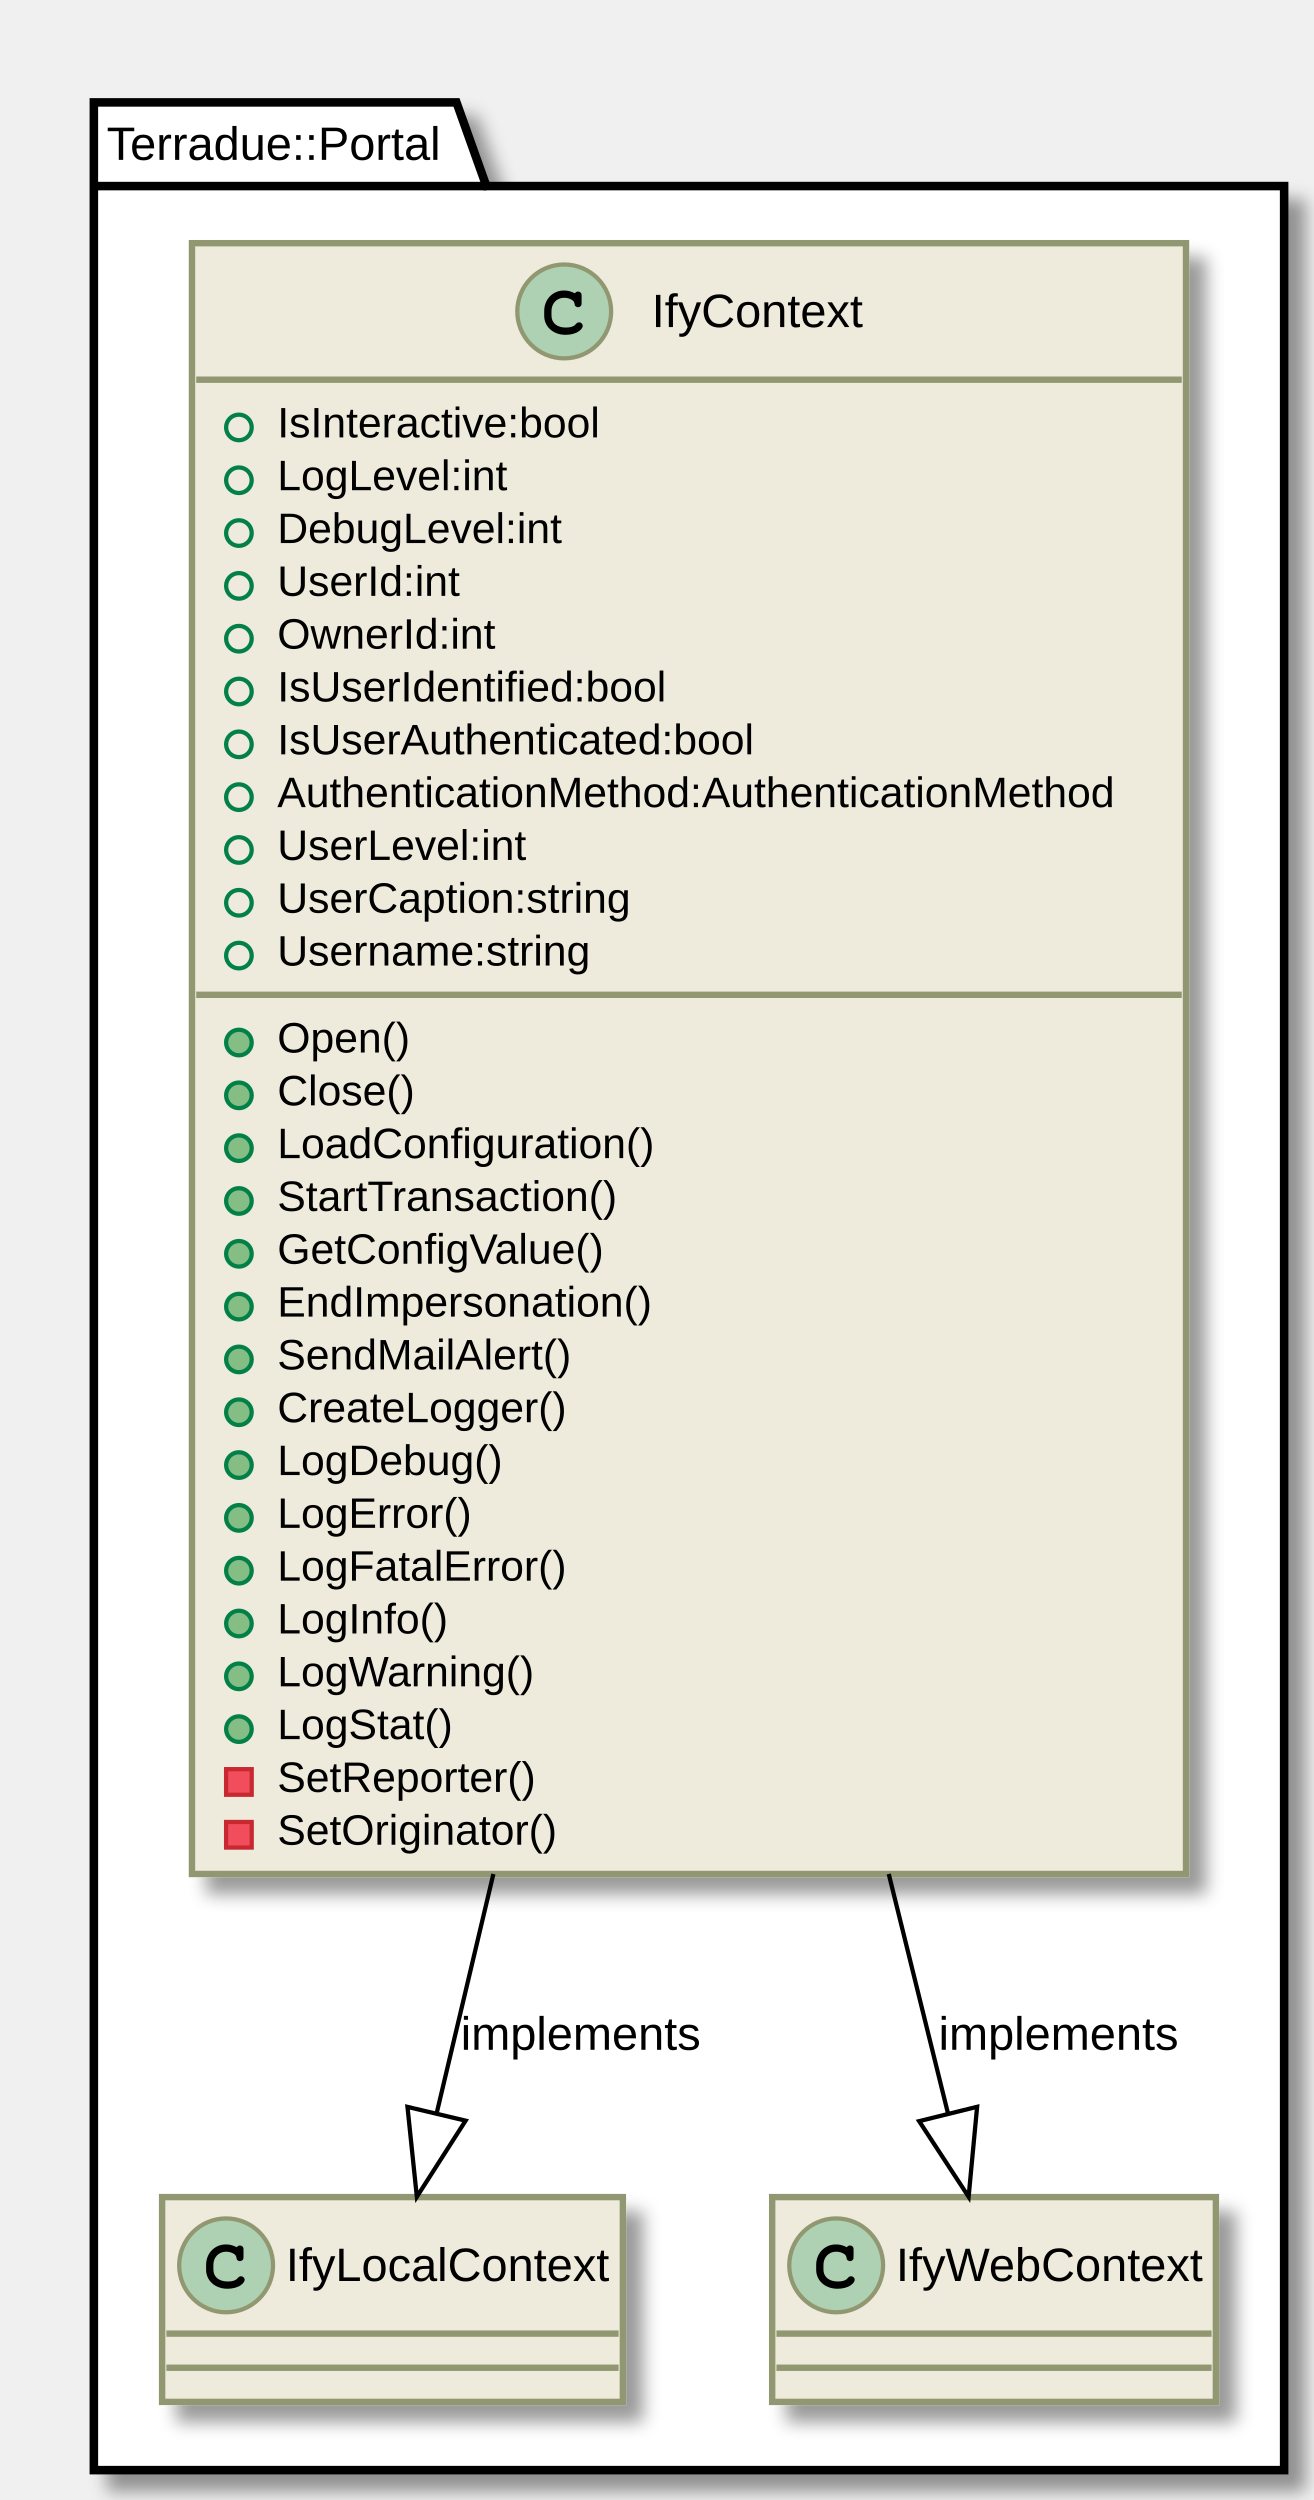
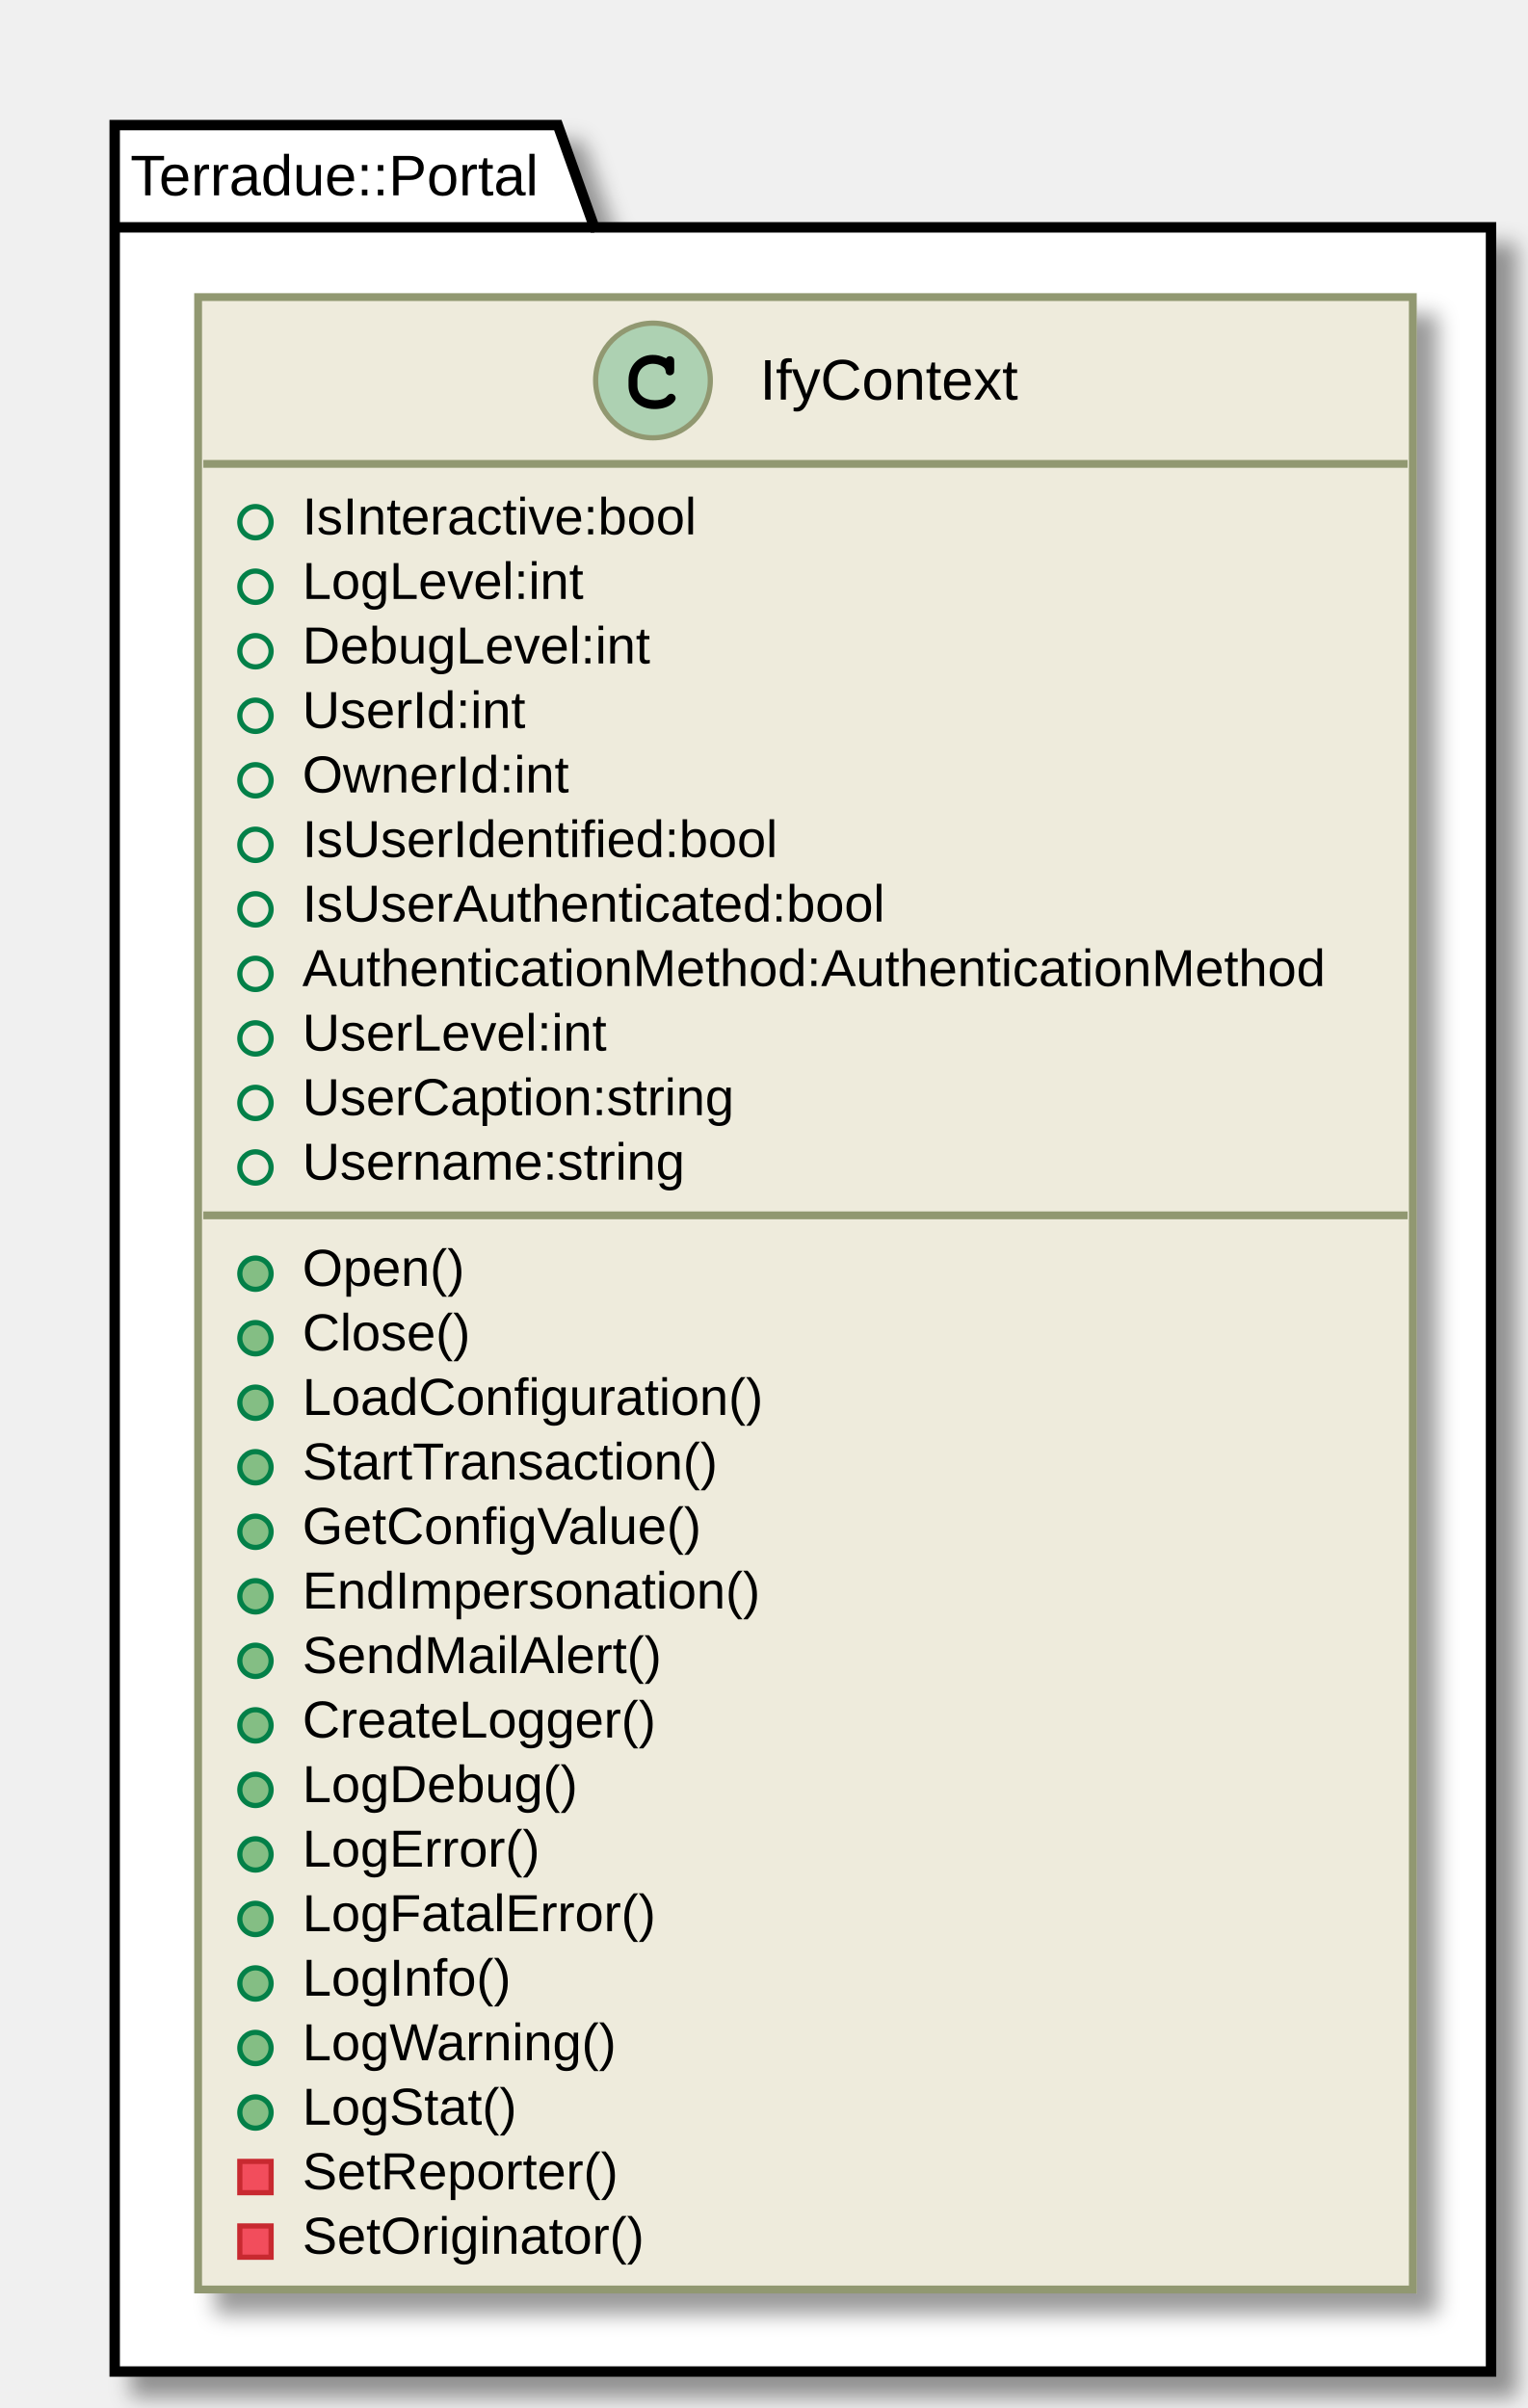
- <svg xmlns="http://www.w3.org/2000/svg" xmlns:xlink="http://www.w3.org/1999/xlink" height="586pt" style="width:308px;height:586px;" version="1.1" viewBox="0 0 308 586" width="308pt">
+ <svg xmlns="http://www.w3.org/2000/svg" xmlns:xlink="http://www.w3.org/1999/xlink" height="462pt" style="width:293px;height:462px;" version="1.1" viewBox="0 0 293 462" width="293pt">
  <defs>
    <filter height="300%" id="f1" width="300%" x="-1" y="-1">
      <feGaussianBlur result="blurOut" stdDeviation="2.0" />
      <feColorMatrix in="blurOut" result="blurOut2" type="matrix" values="0 0 0 0 0 0 0 0 0 0 0 0 0 0 0 0 0 0 .4 0" />
      <feOffset dx="4.0" dy="4.0" in="blurOut2" result="blurOut3" />
      <feBlend in="SourceGraphic" in2="blurOut3" mode="normal" />
    </filter>
  </defs>
  <g>
-     <polygon fill="#FFFFFF" filter="url(#f1)" points="22,24,107,24,114,43.618,301,43.618,301,579,22,579,22,24" style="stroke: #000000; stroke-width: 2.0;" />
+     <polygon fill="#FFFFFF" filter="url(#f1)" points="22,24,107,24,114,43.618,286,43.618,286,455,22,455,22,24" style="stroke: #000000; stroke-width: 2.0;" />
    <line style="stroke: #000000; stroke-width: 2.0;" x1="22" x2="114" y1="43.618" y2="43.618" />
    <text fill="#000000" font-family="Arial" font-size="11" lengthAdjust="spacingAndGlyphs" textLength="79" x="25" y="37.483">Terradue::Portal</text>
    <a target="_top" xlink:href="../information/classes/class_terradue_1_1_portal_1_1_ify_context.html" xlink:title="../information/classes/class_terradue_1_1_portal_1_1_ify_context.html">
-       <rect fill="#EEEBDC" filter="url(#f1)" height="382.26" style="stroke: #919871; stroke-width: 1.5;" width="233" x="45" y="57" />
-       <ellipse cx="132.25" cy="73" fill="#ADD1B2" rx="11" ry="11" style="stroke: #919871; stroke-width: 1.0;" />
-       <path d="M134.594,68.672 C133.656,68.234 133.062,68.094 132.188,68.094 C129.562,68.094 127.562,70.172 127.562,72.891 L127.562,74.016 C127.562,76.594 129.672,78.484 132.562,78.484 C133.781,78.484 134.938,78.188 135.688,77.641 C136.266,77.234 136.594,76.781 136.594,76.391 C136.594,75.938 136.203,75.547 135.734,75.547 C135.516,75.547 135.312,75.625 135.125,75.812 C134.672,76.297 134.672,76.297 134.484,76.391 C134.062,76.656 133.375,76.781 132.609,76.781 C130.562,76.781 129.266,75.688 129.266,73.984 L129.266,72.891 C129.266,71.109 130.516,69.797 132.25,69.797 C132.828,69.797 133.438,69.953 133.906,70.203 C134.391,70.484 134.562,70.703 134.656,71.109 C134.719,71.516 134.75,71.641 134.891,71.766 C135.031,71.906 135.266,72.016 135.484,72.016 C135.75,72.016 136.016,71.875 136.188,71.656 C136.297,71.5 136.328,71.312 136.328,70.891 L136.328,69.469 C136.328,69.031 136.312,68.906 136.219,68.75 C136.062,68.484 135.781,68.344 135.484,68.344 C135.188,68.344 134.984,68.438 134.766,68.75 L134.594,68.672 Z " />
-       <text fill="#000000" font-family="Arial" font-size="11" lengthAdjust="spacingAndGlyphs" textLength="50" x="152.75" y="76.674">IfyContext</text>
-       <line style="stroke: #919871; stroke-width: 1.5;" x1="46" x2="277" y1="89" y2="89" />
-       <ellipse cx="56" cy="100.19" fill="none" rx="3" ry="3" style="stroke: #038048; stroke-width: 1.0;" />
-       <text fill="#000000" font-family="Arial" font-size="10" lengthAdjust="spacingAndGlyphs" textLength="79" x="65" y="102.53">IsInteractive:bool</text>
-       <ellipse cx="56" cy="112.57" fill="none" rx="3" ry="3" style="stroke: #038048; stroke-width: 1.0;" />
-       <text fill="#000000" font-family="Arial" font-size="10" lengthAdjust="spacingAndGlyphs" textLength="57" x="65" y="114.91">LogLevel:int</text>
-       <ellipse cx="56" cy="124.95" fill="none" rx="3" ry="3" style="stroke: #038048; stroke-width: 1.0;" />
-       <text fill="#000000" font-family="Arial" font-size="10" lengthAdjust="spacingAndGlyphs" textLength="70" x="65" y="127.29">DebugLevel:int</text>
-       <ellipse cx="56" cy="137.33" fill="none" rx="3" ry="3" style="stroke: #038048; stroke-width: 1.0;" />
-       <text fill="#000000" font-family="Arial" font-size="10" lengthAdjust="spacingAndGlyphs" textLength="44" x="65" y="139.67">UserId:int</text>
-       <ellipse cx="56" cy="149.71" fill="none" rx="3" ry="3" style="stroke: #038048; stroke-width: 1.0;" />
-       <text fill="#000000" font-family="Arial" font-size="10" lengthAdjust="spacingAndGlyphs" textLength="53" x="65" y="152.05">OwnerId:int</text>
-       <ellipse cx="56" cy="162.09" fill="none" rx="3" ry="3" style="stroke: #038048; stroke-width: 1.0;" />
-       <text fill="#000000" font-family="Arial" font-size="10" lengthAdjust="spacingAndGlyphs" textLength="95" x="65" y="164.43">IsUserIdentified:bool</text>
-       <ellipse cx="56" cy="174.47" fill="none" rx="3" ry="3" style="stroke: #038048; stroke-width: 1.0;" />
-       <text fill="#000000" font-family="Arial" font-size="10" lengthAdjust="spacingAndGlyphs" textLength="117" x="65" y="176.81">IsUserAuthenticated:bool</text>
-       <ellipse cx="56" cy="186.85" fill="none" rx="3" ry="3" style="stroke: #038048; stroke-width: 1.0;" />
-       <text fill="#000000" font-family="Arial" font-size="10" lengthAdjust="spacingAndGlyphs" textLength="207" x="65" y="189.19">AuthenticationMethod:AuthenticationMethod</text>
-       <ellipse cx="56" cy="199.23" fill="none" rx="3" ry="3" style="stroke: #038048; stroke-width: 1.0;" />
-       <text fill="#000000" font-family="Arial" font-size="10" lengthAdjust="spacingAndGlyphs" textLength="60" x="65" y="201.57">UserLevel:int</text>
-       <ellipse cx="56" cy="211.61" fill="none" rx="3" ry="3" style="stroke: #038048; stroke-width: 1.0;" />
-       <text fill="#000000" font-family="Arial" font-size="10" lengthAdjust="spacingAndGlyphs" textLength="85" x="65" y="213.95">UserCaption:string</text>
-       <ellipse cx="56" cy="223.99" fill="none" rx="3" ry="3" style="stroke: #038048; stroke-width: 1.0;" />
-       <text fill="#000000" font-family="Arial" font-size="10" lengthAdjust="spacingAndGlyphs" textLength="75" x="65" y="226.33">Username:string</text>
-       <line style="stroke: #919871; stroke-width: 1.5;" x1="46" x2="277" y1="233.18" y2="233.18" />
-       <ellipse cx="56" cy="244.37" fill="#84BE84" rx="3" ry="3" style="stroke: #038048; stroke-width: 1.0;" />
-       <text fill="#000000" font-family="Arial" font-size="10" lengthAdjust="spacingAndGlyphs" textLength="32" x="65" y="246.71">Open()</text>
-       <ellipse cx="56" cy="256.75" fill="#84BE84" rx="3" ry="3" style="stroke: #038048; stroke-width: 1.0;" />
-       <text fill="#000000" font-family="Arial" font-size="10" lengthAdjust="spacingAndGlyphs" textLength="32" x="65" y="259.09">Close()</text>
-       <ellipse cx="56" cy="269.13" fill="#84BE84" rx="3" ry="3" style="stroke: #038048; stroke-width: 1.0;" />
-       <text fill="#000000" font-family="Arial" font-size="10" lengthAdjust="spacingAndGlyphs" textLength="92" x="65" y="271.47">LoadConfiguration()</text>
-       <ellipse cx="56" cy="281.51" fill="#84BE84" rx="3" ry="3" style="stroke: #038048; stroke-width: 1.0;" />
-       <text fill="#000000" font-family="Arial" font-size="10" lengthAdjust="spacingAndGlyphs" textLength="82" x="65" y="283.85">StartTransaction()</text>
-       <ellipse cx="56" cy="293.89" fill="#84BE84" rx="3" ry="3" style="stroke: #038048; stroke-width: 1.0;" />
-       <text fill="#000000" font-family="Arial" font-size="10" lengthAdjust="spacingAndGlyphs" textLength="80" x="65" y="296.23">GetConfigValue()</text>
-       <ellipse cx="56" cy="306.27" fill="#84BE84" rx="3" ry="3" style="stroke: #038048; stroke-width: 1.0;" />
-       <text fill="#000000" font-family="Arial" font-size="10" lengthAdjust="spacingAndGlyphs" textLength="91" x="65" y="308.61">EndImpersonation()</text>
-       <ellipse cx="56" cy="318.65" fill="#84BE84" rx="3" ry="3" style="stroke: #038048; stroke-width: 1.0;" />
-       <text fill="#000000" font-family="Arial" font-size="10" lengthAdjust="spacingAndGlyphs" textLength="70" x="65" y="320.99">SendMailAlert()</text>
-       <ellipse cx="56" cy="331.03" fill="#84BE84" rx="3" ry="3" style="stroke: #038048; stroke-width: 1.0;" />
-       <text fill="#000000" font-family="Arial" font-size="10" lengthAdjust="spacingAndGlyphs" textLength="70" x="65" y="333.37">CreateLogger()</text>
-       <ellipse cx="56" cy="343.41" fill="#84BE84" rx="3" ry="3" style="stroke: #038048; stroke-width: 1.0;" />
-       <text fill="#000000" font-family="Arial" font-size="10" lengthAdjust="spacingAndGlyphs" textLength="55" x="65" y="345.75">LogDebug()</text>
-       <ellipse cx="56" cy="355.79" fill="#84BE84" rx="3" ry="3" style="stroke: #038048; stroke-width: 1.0;" />
-       <text fill="#000000" font-family="Arial" font-size="10" lengthAdjust="spacingAndGlyphs" textLength="46" x="65" y="358.13">LogError()</text>
-       <ellipse cx="56" cy="368.17" fill="#84BE84" rx="3" ry="3" style="stroke: #038048; stroke-width: 1.0;" />
-       <text fill="#000000" font-family="Arial" font-size="10" lengthAdjust="spacingAndGlyphs" textLength="69" x="65" y="370.51">LogFatalError()</text>
-       <ellipse cx="56" cy="380.55" fill="#84BE84" rx="3" ry="3" style="stroke: #038048; stroke-width: 1.0;" />
-       <text fill="#000000" font-family="Arial" font-size="10" lengthAdjust="spacingAndGlyphs" textLength="42" x="65" y="382.89">LogInfo()</text>
-       <ellipse cx="56" cy="392.93" fill="#84BE84" rx="3" ry="3" style="stroke: #038048; stroke-width: 1.0;" />
-       <text fill="#000000" font-family="Arial" font-size="10" lengthAdjust="spacingAndGlyphs" textLength="62" x="65" y="395.27">LogWarning()</text>
-       <ellipse cx="56" cy="405.31" fill="#84BE84" rx="3" ry="3" style="stroke: #038048; stroke-width: 1.0;" />
-       <text fill="#000000" font-family="Arial" font-size="10" lengthAdjust="spacingAndGlyphs" textLength="43" x="65" y="407.65">LogStat()</text>
-       <rect fill="#F24D5C" height="6" style="stroke: #C82930; stroke-width: 1.0;" width="6" x="53" y="414.69" />
-       <text fill="#000000" font-family="Arial" font-size="10" lengthAdjust="spacingAndGlyphs" textLength="62" x="65" y="420.03">SetReporter()</text>
-       <rect fill="#F24D5C" height="6" style="stroke: #C82930; stroke-width: 1.0;" width="6" x="53" y="427.07" />
-       <text fill="#000000" font-family="Arial" font-size="10" lengthAdjust="spacingAndGlyphs" textLength="67" x="65" y="432.41">SetOriginator()</text>
+       <rect fill="#EEEBDC" filter="url(#f1)" height="382.26" style="stroke: #919871; stroke-width: 1.5;" width="233" x="38" y="57" />
+       <ellipse cx="125.25" cy="73" fill="#ADD1B2" rx="11" ry="11" style="stroke: #919871; stroke-width: 1.0;" />
+       <path d="M127.594,68.672 C126.656,68.234 126.062,68.094 125.188,68.094 C122.562,68.094 120.562,70.172 120.562,72.891 L120.562,74.016 C120.562,76.594 122.672,78.484 125.562,78.484 C126.781,78.484 127.938,78.188 128.688,77.641 C129.266,77.234 129.594,76.781 129.594,76.391 C129.594,75.938 129.203,75.547 128.734,75.547 C128.516,75.547 128.312,75.625 128.125,75.812 C127.672,76.297 127.672,76.297 127.484,76.391 C127.062,76.656 126.375,76.781 125.609,76.781 C123.562,76.781 122.266,75.688 122.266,73.984 L122.266,72.891 C122.266,71.109 123.516,69.797 125.25,69.797 C125.828,69.797 126.438,69.953 126.906,70.203 C127.391,70.484 127.562,70.703 127.656,71.109 C127.719,71.516 127.75,71.641 127.891,71.766 C128.031,71.906 128.266,72.016 128.484,72.016 C128.75,72.016 129.016,71.875 129.188,71.656 C129.297,71.5 129.328,71.312 129.328,70.891 L129.328,69.469 C129.328,69.031 129.312,68.906 129.219,68.75 C129.062,68.484 128.781,68.344 128.484,68.344 C128.188,68.344 127.984,68.438 127.766,68.75 L127.594,68.672 Z " />
+       <text fill="#000000" font-family="Arial" font-size="11" lengthAdjust="spacingAndGlyphs" textLength="50" x="145.75" y="76.674">IfyContext</text>
+       <line style="stroke: #919871; stroke-width: 1.5;" x1="39" x2="270" y1="89" y2="89" />
+       <ellipse cx="49" cy="100.19" fill="none" rx="3" ry="3" style="stroke: #038048; stroke-width: 1.0;" />
+       <text fill="#000000" font-family="Arial" font-size="10" lengthAdjust="spacingAndGlyphs" textLength="79" x="58" y="102.53">IsInteractive:bool</text>
+       <ellipse cx="49" cy="112.57" fill="none" rx="3" ry="3" style="stroke: #038048; stroke-width: 1.0;" />
+       <text fill="#000000" font-family="Arial" font-size="10" lengthAdjust="spacingAndGlyphs" textLength="57" x="58" y="114.91">LogLevel:int</text>
+       <ellipse cx="49" cy="124.95" fill="none" rx="3" ry="3" style="stroke: #038048; stroke-width: 1.0;" />
+       <text fill="#000000" font-family="Arial" font-size="10" lengthAdjust="spacingAndGlyphs" textLength="70" x="58" y="127.29">DebugLevel:int</text>
+       <ellipse cx="49" cy="137.33" fill="none" rx="3" ry="3" style="stroke: #038048; stroke-width: 1.0;" />
+       <text fill="#000000" font-family="Arial" font-size="10" lengthAdjust="spacingAndGlyphs" textLength="44" x="58" y="139.67">UserId:int</text>
+       <ellipse cx="49" cy="149.71" fill="none" rx="3" ry="3" style="stroke: #038048; stroke-width: 1.0;" />
+       <text fill="#000000" font-family="Arial" font-size="10" lengthAdjust="spacingAndGlyphs" textLength="53" x="58" y="152.05">OwnerId:int</text>
+       <ellipse cx="49" cy="162.09" fill="none" rx="3" ry="3" style="stroke: #038048; stroke-width: 1.0;" />
+       <text fill="#000000" font-family="Arial" font-size="10" lengthAdjust="spacingAndGlyphs" textLength="95" x="58" y="164.43">IsUserIdentified:bool</text>
+       <ellipse cx="49" cy="174.47" fill="none" rx="3" ry="3" style="stroke: #038048; stroke-width: 1.0;" />
+       <text fill="#000000" font-family="Arial" font-size="10" lengthAdjust="spacingAndGlyphs" textLength="117" x="58" y="176.81">IsUserAuthenticated:bool</text>
+       <ellipse cx="49" cy="186.85" fill="none" rx="3" ry="3" style="stroke: #038048; stroke-width: 1.0;" />
+       <text fill="#000000" font-family="Arial" font-size="10" lengthAdjust="spacingAndGlyphs" textLength="207" x="58" y="189.19">AuthenticationMethod:AuthenticationMethod</text>
+       <ellipse cx="49" cy="199.23" fill="none" rx="3" ry="3" style="stroke: #038048; stroke-width: 1.0;" />
+       <text fill="#000000" font-family="Arial" font-size="10" lengthAdjust="spacingAndGlyphs" textLength="60" x="58" y="201.57">UserLevel:int</text>
+       <ellipse cx="49" cy="211.61" fill="none" rx="3" ry="3" style="stroke: #038048; stroke-width: 1.0;" />
+       <text fill="#000000" font-family="Arial" font-size="10" lengthAdjust="spacingAndGlyphs" textLength="85" x="58" y="213.95">UserCaption:string</text>
+       <ellipse cx="49" cy="223.99" fill="none" rx="3" ry="3" style="stroke: #038048; stroke-width: 1.0;" />
+       <text fill="#000000" font-family="Arial" font-size="10" lengthAdjust="spacingAndGlyphs" textLength="75" x="58" y="226.33">Username:string</text>
+       <line style="stroke: #919871; stroke-width: 1.5;" x1="39" x2="270" y1="233.18" y2="233.18" />
+       <ellipse cx="49" cy="244.37" fill="#84BE84" rx="3" ry="3" style="stroke: #038048; stroke-width: 1.0;" />
+       <text fill="#000000" font-family="Arial" font-size="10" lengthAdjust="spacingAndGlyphs" textLength="32" x="58" y="246.71">Open()</text>
+       <ellipse cx="49" cy="256.75" fill="#84BE84" rx="3" ry="3" style="stroke: #038048; stroke-width: 1.0;" />
+       <text fill="#000000" font-family="Arial" font-size="10" lengthAdjust="spacingAndGlyphs" textLength="32" x="58" y="259.09">Close()</text>
+       <ellipse cx="49" cy="269.13" fill="#84BE84" rx="3" ry="3" style="stroke: #038048; stroke-width: 1.0;" />
+       <text fill="#000000" font-family="Arial" font-size="10" lengthAdjust="spacingAndGlyphs" textLength="92" x="58" y="271.47">LoadConfiguration()</text>
+       <ellipse cx="49" cy="281.51" fill="#84BE84" rx="3" ry="3" style="stroke: #038048; stroke-width: 1.0;" />
+       <text fill="#000000" font-family="Arial" font-size="10" lengthAdjust="spacingAndGlyphs" textLength="82" x="58" y="283.85">StartTransaction()</text>
+       <ellipse cx="49" cy="293.89" fill="#84BE84" rx="3" ry="3" style="stroke: #038048; stroke-width: 1.0;" />
+       <text fill="#000000" font-family="Arial" font-size="10" lengthAdjust="spacingAndGlyphs" textLength="80" x="58" y="296.23">GetConfigValue()</text>
+       <ellipse cx="49" cy="306.27" fill="#84BE84" rx="3" ry="3" style="stroke: #038048; stroke-width: 1.0;" />
+       <text fill="#000000" font-family="Arial" font-size="10" lengthAdjust="spacingAndGlyphs" textLength="91" x="58" y="308.61">EndImpersonation()</text>
+       <ellipse cx="49" cy="318.65" fill="#84BE84" rx="3" ry="3" style="stroke: #038048; stroke-width: 1.0;" />
+       <text fill="#000000" font-family="Arial" font-size="10" lengthAdjust="spacingAndGlyphs" textLength="70" x="58" y="320.99">SendMailAlert()</text>
+       <ellipse cx="49" cy="331.03" fill="#84BE84" rx="3" ry="3" style="stroke: #038048; stroke-width: 1.0;" />
+       <text fill="#000000" font-family="Arial" font-size="10" lengthAdjust="spacingAndGlyphs" textLength="70" x="58" y="333.37">CreateLogger()</text>
+       <ellipse cx="49" cy="343.41" fill="#84BE84" rx="3" ry="3" style="stroke: #038048; stroke-width: 1.0;" />
+       <text fill="#000000" font-family="Arial" font-size="10" lengthAdjust="spacingAndGlyphs" textLength="55" x="58" y="345.75">LogDebug()</text>
+       <ellipse cx="49" cy="355.79" fill="#84BE84" rx="3" ry="3" style="stroke: #038048; stroke-width: 1.0;" />
+       <text fill="#000000" font-family="Arial" font-size="10" lengthAdjust="spacingAndGlyphs" textLength="46" x="58" y="358.13">LogError()</text>
+       <ellipse cx="49" cy="368.17" fill="#84BE84" rx="3" ry="3" style="stroke: #038048; stroke-width: 1.0;" />
+       <text fill="#000000" font-family="Arial" font-size="10" lengthAdjust="spacingAndGlyphs" textLength="69" x="58" y="370.51">LogFatalError()</text>
+       <ellipse cx="49" cy="380.55" fill="#84BE84" rx="3" ry="3" style="stroke: #038048; stroke-width: 1.0;" />
+       <text fill="#000000" font-family="Arial" font-size="10" lengthAdjust="spacingAndGlyphs" textLength="42" x="58" y="382.89">LogInfo()</text>
+       <ellipse cx="49" cy="392.93" fill="#84BE84" rx="3" ry="3" style="stroke: #038048; stroke-width: 1.0;" />
+       <text fill="#000000" font-family="Arial" font-size="10" lengthAdjust="spacingAndGlyphs" textLength="62" x="58" y="395.27">LogWarning()</text>
+       <ellipse cx="49" cy="405.31" fill="#84BE84" rx="3" ry="3" style="stroke: #038048; stroke-width: 1.0;" />
+       <text fill="#000000" font-family="Arial" font-size="10" lengthAdjust="spacingAndGlyphs" textLength="43" x="58" y="407.65">LogStat()</text>
+       <rect fill="#F24D5C" height="6" style="stroke: #C82930; stroke-width: 1.0;" width="6" x="46" y="414.69" />
+       <text fill="#000000" font-family="Arial" font-size="10" lengthAdjust="spacingAndGlyphs" textLength="62" x="58" y="420.03">SetReporter()</text>
+       <rect fill="#F24D5C" height="6" style="stroke: #C82930; stroke-width: 1.0;" width="6" x="46" y="427.07" />
+       <text fill="#000000" font-family="Arial" font-size="10" lengthAdjust="spacingAndGlyphs" textLength="67" x="58" y="432.41">SetOriginator()</text>
    </a>
-     <rect fill="#EEEBDC" filter="url(#f1)" height="48" style="stroke: #919871; stroke-width: 1.5;" width="108" x="38" y="515" />
-     <ellipse cx="53" cy="531" fill="#ADD1B2" rx="11" ry="11" style="stroke: #919871; stroke-width: 1.0;" />
-     <path d="M55.344,526.672 C54.406,526.234 53.812,526.094 52.938,526.094 C50.312,526.094 48.312,528.172 48.312,530.891 L48.312,532.016 C48.312,534.594 50.422,536.484 53.312,536.484 C54.531,536.484 55.688,536.188 56.438,535.641 C57.016,535.234 57.344,534.781 57.344,534.391 C57.344,533.938 56.953,533.547 56.484,533.547 C56.266,533.547 56.062,533.625 55.875,533.812 C55.422,534.297 55.422,534.297 55.234,534.391 C54.812,534.656 54.125,534.781 53.359,534.781 C51.312,534.781 50.016,533.688 50.016,531.984 L50.016,530.891 C50.016,529.109 51.266,527.797 53,527.797 C53.578,527.797 54.188,527.953 54.656,528.203 C55.141,528.484 55.312,528.703 55.406,529.109 C55.469,529.516 55.5,529.641 55.641,529.766 C55.781,529.906 56.016,530.016 56.234,530.016 C56.5,530.016 56.766,529.875 56.938,529.656 C57.047,529.5 57.078,529.312 57.078,528.891 L57.078,527.469 C57.078,527.031 57.062,526.906 56.969,526.75 C56.812,526.484 56.531,526.344 56.234,526.344 C55.938,526.344 55.734,526.438 55.516,526.75 L55.344,526.672 Z " />
-     <text fill="#000000" font-family="Arial" font-size="11" lengthAdjust="spacingAndGlyphs" textLength="76" x="67" y="534.674">IfyLocalContext</text>
-     <line style="stroke: #919871; stroke-width: 1.5;" x1="39" x2="145" y1="547" y2="547" />
-     <line style="stroke: #919871; stroke-width: 1.5;" x1="39" x2="145" y1="555" y2="555" />
-     <rect fill="#EEEBDC" filter="url(#f1)" height="48" style="stroke: #919871; stroke-width: 1.5;" width="104" x="181" y="515" />
-     <ellipse cx="196" cy="531" fill="#ADD1B2" rx="11" ry="11" style="stroke: #919871; stroke-width: 1.0;" />
-     <path d="M198.344,526.672 C197.406,526.234 196.812,526.094 195.938,526.094 C193.312,526.094 191.312,528.172 191.312,530.891 L191.312,532.016 C191.312,534.594 193.422,536.484 196.312,536.484 C197.531,536.484 198.688,536.188 199.438,535.641 C200.016,535.234 200.344,534.781 200.344,534.391 C200.344,533.938 199.953,533.547 199.484,533.547 C199.266,533.547 199.062,533.625 198.875,533.812 C198.422,534.297 198.422,534.297 198.234,534.391 C197.812,534.656 197.125,534.781 196.359,534.781 C194.312,534.781 193.016,533.688 193.016,531.984 L193.016,530.891 C193.016,529.109 194.266,527.797 196,527.797 C196.578,527.797 197.188,527.953 197.656,528.203 C198.141,528.484 198.312,528.703 198.406,529.109 C198.469,529.516 198.5,529.641 198.641,529.766 C198.781,529.906 199.016,530.016 199.234,530.016 C199.5,530.016 199.766,529.875 199.938,529.656 C200.047,529.5 200.078,529.312 200.078,528.891 L200.078,527.469 C200.078,527.031 200.062,526.906 199.969,526.75 C199.812,526.484 199.531,526.344 199.234,526.344 C198.938,526.344 198.734,526.438 198.516,526.75 L198.344,526.672 Z " />
-     <text fill="#000000" font-family="Arial" font-size="11" lengthAdjust="spacingAndGlyphs" textLength="72" x="210" y="534.674">IfyWebContext</text>
-     <line style="stroke: #919871; stroke-width: 1.5;" x1="182" x2="284" y1="547" y2="547" />
-     <line style="stroke: #919871; stroke-width: 1.5;" x1="182" x2="284" y1="555" y2="555" />
-     <path d="M115.649,439.261 C110.741,459.962 106.159,479.286 102.36,495.309 " fill="none" style="stroke: #000000; stroke-width: 1.0;" />
-     <polygon fill="none" points="109.133,497.085,97.707,514.93,95.511,493.854,109.133,497.085" style="stroke: #000000; stroke-width: 1.0;" />
-     <text fill="#000000" font-family="Arial" font-size="11" lengthAdjust="spacingAndGlyphs" textLength="55" x="108" y="480.483">implements</text>
-     <path d="M208.322,439.261 C213.444,459.962 218.225,479.286 222.19,495.309 " fill="none" style="stroke: #000000; stroke-width: 1.0;" />
-     <polygon fill="none" points="229.036,493.834,227.045,514.93,215.446,497.197,229.036,493.834" style="stroke: #000000; stroke-width: 1.0;" />
-     <text fill="#000000" font-family="Arial" font-size="11" lengthAdjust="spacingAndGlyphs" textLength="55" x="220" y="480.483">implements</text>
  </g>
</svg>
